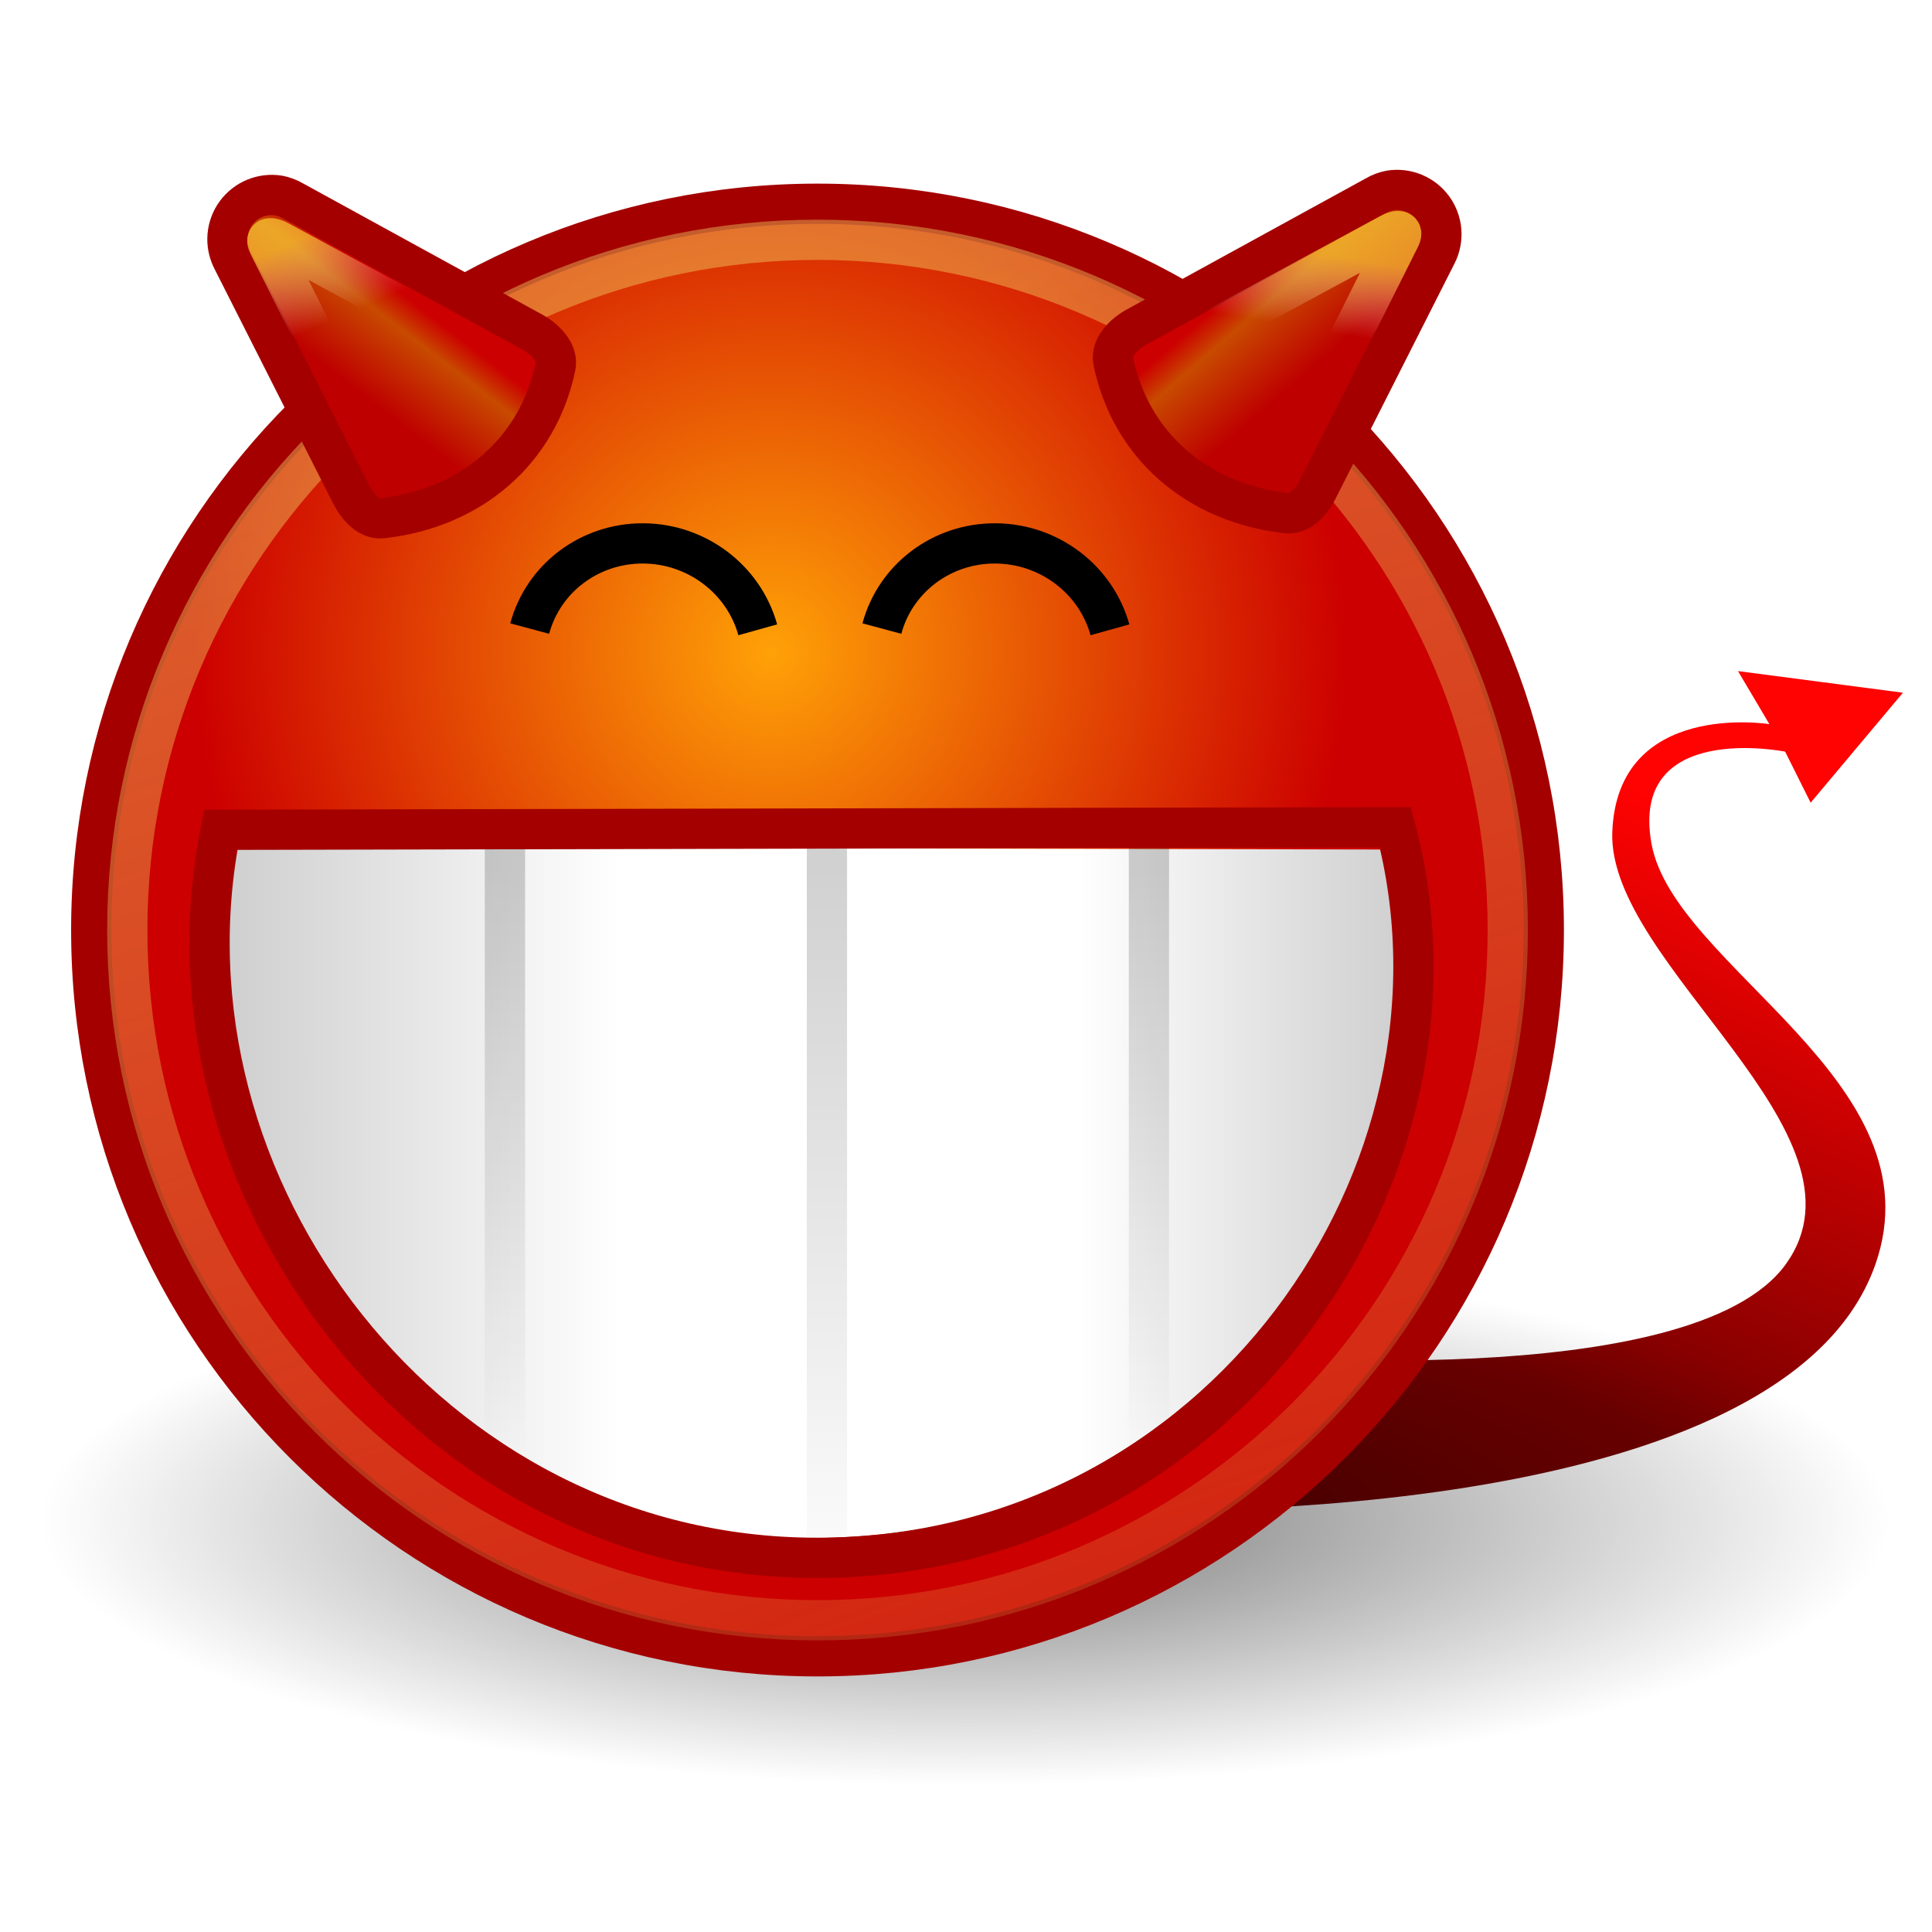
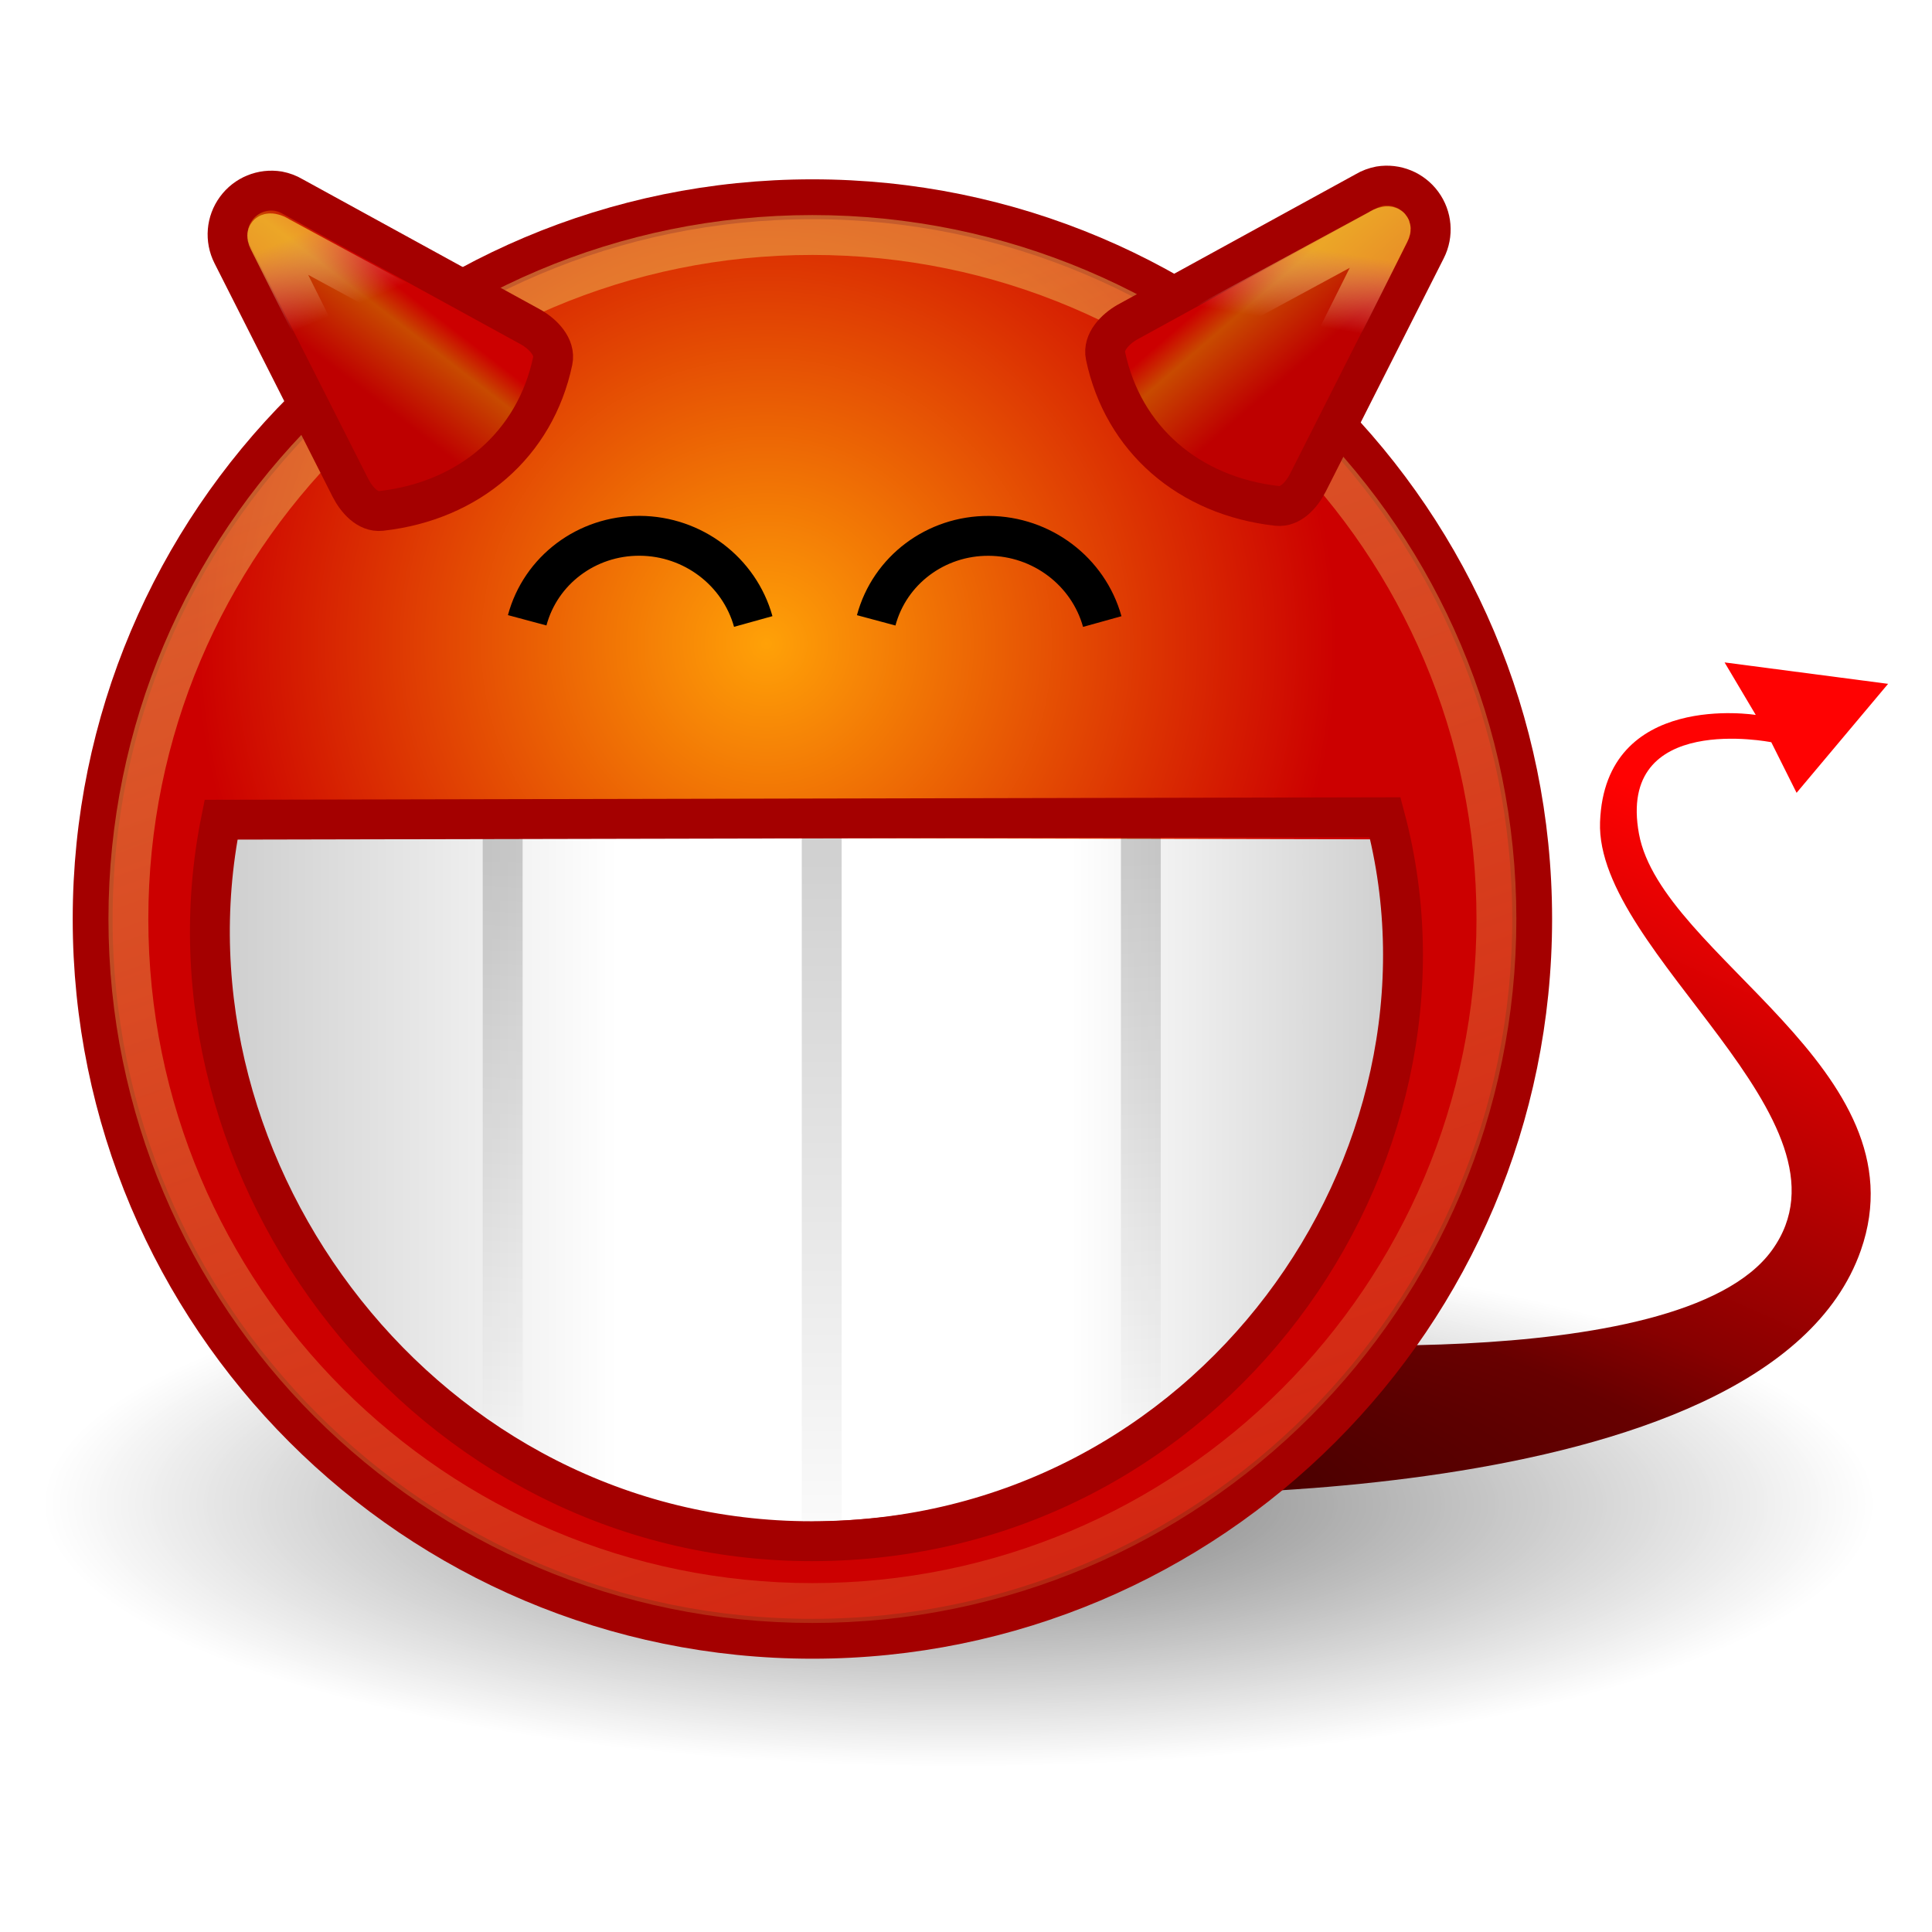
- <svg xmlns="http://www.w3.org/2000/svg" xmlns:xlink="http://www.w3.org/1999/xlink" width="48px" height="48px" id="svg4376">
+ <svg xmlns="http://www.w3.org/2000/svg" xmlns:xlink="http://www.w3.org/1999/xlink" width="22" height="22" id="svg4376" version="1.1">
  <defs id="defs3">
    <linearGradient id="linearGradient2337">
      <stop style="stop-color:#cc0000;stop-opacity:1;" offset="0" id="stop2339" />
      <stop id="stop2345" offset="0.276" style="stop-color:#c84a00;stop-opacity:1;" />
      <stop style="stop-color:#be0000;stop-opacity:1;" offset="1" id="stop2341" />
    </linearGradient>
    <linearGradient id="linearGradient2319">
      <stop style="stop-color:#f2d565;stop-opacity:1;" offset="0" id="stop2321" />
      <stop style="stop-color:#f2d565;stop-opacity:0;" offset="1" id="stop2323" />
    </linearGradient>
    <linearGradient id="linearGradient2311">
      <stop style="stop-color:#ffd93c;stop-opacity:1;" offset="0" id="stop2313" />
      <stop style="stop-color:#ffffff;stop-opacity:0;" offset="1" id="stop2315" />
    </linearGradient>
    <linearGradient id="linearGradient2291">
      <stop style="stop-color:#ffa107;stop-opacity:1;" offset="0" id="stop2293" />
      <stop style="stop-color:#cc0000;stop-opacity:1;" offset="1" id="stop2295" />
    </linearGradient>
    <linearGradient id="linearGradient2283">
      <stop style="stop-color:#730000;stop-opacity:1;" offset="0" id="stop2285" />
      <stop style="stop-color:#ff0202;stop-opacity:1;" offset="1" id="stop2287" />
    </linearGradient>
    <linearGradient id="linearGradient2102">
      <stop style="stop-color:#000000;stop-opacity:1;" offset="0" id="stop2104" />
      <stop style="stop-color:#000000;stop-opacity:0;" offset="1" id="stop2106" />
    </linearGradient>
    <linearGradient id="linearGradient3068">
      <stop style="stop-color:#cccccc;stop-opacity:1;" offset="0" id="stop3070" />
      <stop id="stop3076" offset="0.346" style="stop-color:#ffffff;stop-opacity:1;" />
      <stop style="stop-color:#ffffff;stop-opacity:1;" offset="0.725" id="stop3078" />
      <stop style="stop-color:#cecece;stop-opacity:1;" offset="1" id="stop3072" />
    </linearGradient>
    <linearGradient id="linearGradient4565">
      <stop style="stop-color:#000000;stop-opacity:1;" offset="0" id="stop4567" />
      <stop style="stop-color:#000000;stop-opacity:0;" offset="1" id="stop4569" />
    </linearGradient>
-     <radialGradient xlink:href="#linearGradient4565" id="radialGradient1360" gradientUnits="userSpaceOnUse" gradientTransform="matrix(1,0,0,0.333333,-1.239242e-15,25.71429)" cx="24.714" cy="38.571" fx="24.714" fy="38.571" r="19.714" />
-     <linearGradient xlink:href="#linearGradient2102" id="linearGradient2112" gradientUnits="userSpaceOnUse" x1="14" y1="21.062" x2="14" y2="34.306" gradientTransform="matrix(1,0,0,1.404523,6.545492,-7.966331)" />
-     <linearGradient xlink:href="#linearGradient2102" id="linearGradient2116" gradientUnits="userSpaceOnUse" gradientTransform="matrix(1,0,0,1.171895,-1.454508,-3.141166)" x1="14" y1="21.062" x2="13.5" y2="33.427" />
-     <linearGradient xlink:href="#linearGradient2102" id="linearGradient2120" gradientUnits="userSpaceOnUse" gradientTransform="matrix(1,0,0,1.159815,14.54551,-2.815047)" x1="14" y1="21.062" x2="14.5" y2="33.431" />
-     <linearGradient xlink:href="#linearGradient3068" id="linearGradient2132" x1="9.789" y1="29.629" x2="38.391" y2="29.629" gradientUnits="userSpaceOnUse" gradientTransform="matrix(1.048897,0,0,1,-5.222439,0)" />
-     <linearGradient xlink:href="#linearGradient2283" id="linearGradient2289" x1="39.125" y1="33.375" x2="46.625" y2="16.5" gradientUnits="userSpaceOnUse" gradientTransform="matrix(0.780746,0,0,0.780746,9.900195,9.256071)" />
-     <radialGradient xlink:href="#linearGradient2291" id="radialGradient2297" cx="30.561" cy="15.699" fx="30.561" fy="15.699" r="8.902" gradientUnits="userSpaceOnUse" gradientTransform="matrix(0.771216,8.401156e-17,-8.401156e-17,0.771216,6.991896,3.591695)" />
-     <linearGradient xlink:href="#linearGradient2311" id="linearGradient2317" x1="32.099" y1="6.145" x2="31.775" y2="8.044" gradientUnits="userSpaceOnUse" />
-     <linearGradient xlink:href="#linearGradient2319" id="linearGradient2325" x1="28.764" y1="12.221" x2="38.07" y2="38.297" gradientUnits="userSpaceOnUse" />
-     <linearGradient xlink:href="#linearGradient2311" id="linearGradient2327" gradientUnits="userSpaceOnUse" x1="7.224" y1="6.02" x2="8.088" y2="8.044" />
-     <linearGradient xlink:href="#linearGradient2337" id="linearGradient2343" x1="30.526" y1="7.361" x2="32.312" y2="9.423" gradientUnits="userSpaceOnUse" />
-     <linearGradient xlink:href="#linearGradient2337" id="linearGradient2347" gradientUnits="userSpaceOnUse" x1="10.401" y1="7.611" x2="8.812" y2="9.673" />
+     <radialGradient xlink:href="#linearGradient4565" id="radialGradient1360" gradientUnits="userSpaceOnUse" gradientTransform="matrix(0.5285492,0,0,0.1514058,-2.142655,37.2887)" cx="24.714" cy="38.571" fx="24.714" fy="38.571" r="19.714" />
+     <linearGradient xlink:href="#linearGradient2102" id="linearGradient2112" gradientUnits="userSpaceOnUse" x1="14" y1="21.062" x2="14" y2="34.306" gradientTransform="matrix(0.4542178,0,0,0.6379593,2.998288,22.35169)" />
+     <linearGradient xlink:href="#linearGradient2102" id="linearGradient2116" gradientUnits="userSpaceOnUse" gradientTransform="matrix(0.4542178,0,0,0.5322955,-0.6354542,24.54337)" x1="14" y1="21.062" x2="13.5" y2="33.427" />
+     <linearGradient xlink:href="#linearGradient2102" id="linearGradient2120" gradientUnits="userSpaceOnUse" gradientTransform="matrix(0.4542178,0,0,0.5268086,6.632038,24.69149)" x1="14" y1="21.062" x2="14.5" y2="33.431" />
+     <linearGradient xlink:href="#linearGradient3068" id="linearGradient2132" x1="9.789" y1="29.629" x2="38.391" y2="29.629" gradientUnits="userSpaceOnUse" gradientTransform="matrix(0.4764277,0,0,0.4542178,-2.346916,25.97014)" />
+     <linearGradient xlink:href="#linearGradient2283" id="linearGradient2289" x1="39.125" y1="33.375" x2="46.625" y2="16.5" gradientUnits="userSpaceOnUse" gradientTransform="matrix(0.3546287,0,0,0.3546287,4.522054,30.17441)" />
+     <radialGradient xlink:href="#linearGradient2291" id="radialGradient2297" cx="30.561" cy="15.699" fx="30.561" fy="15.699" r="8.902" gradientUnits="userSpaceOnUse" gradientTransform="matrix(0.7297247,0,0,0.7297247,-13.57249,21.87753)" />
+     <linearGradient xlink:href="#linearGradient2311" id="linearGradient2317" x1="32.099" y1="6.145" x2="31.775" y2="8.044" gradientUnits="userSpaceOnUse" gradientTransform="matrix(0.4542178,0,0,0.4542178,0.02520885,25.97014)" />
+     <linearGradient xlink:href="#linearGradient2319" id="linearGradient2325" x1="28.764" y1="12.221" x2="38.07" y2="38.297" gradientUnits="userSpaceOnUse" gradientTransform="matrix(0.8992522,0,0,0.8992522,-18.72752,19.37151)" />
+     <linearGradient xlink:href="#linearGradient2311" id="linearGradient2327" gradientUnits="userSpaceOnUse" x1="7.224" y1="6.02" x2="8.088" y2="8.044" gradientTransform="matrix(0.4542178,0,0,0.4542178,0.02520885,25.97014)" />
+     <linearGradient xlink:href="#linearGradient2337" id="linearGradient2343" x1="30.526" y1="7.361" x2="32.312" y2="9.423" gradientUnits="userSpaceOnUse" gradientTransform="matrix(0.4542178,0,0,0.4542178,0.02520885,25.97014)" />
+     <linearGradient xlink:href="#linearGradient2337" id="linearGradient2347" gradientUnits="userSpaceOnUse" x1="10.401" y1="7.611" x2="8.812" y2="9.673" gradientTransform="matrix(0.4542178,0,0,0.4542178,0.02520885,25.97014)" />
  </defs>
-   <g id="layer1">
-     <path style="opacity:1;color:#000000;fill:url(#linearGradient2289);fill-opacity:1;fill-rule:evenodd;stroke:none;stroke-width:1;stroke-linecap:round;stroke-linejoin:round;marker:none;marker-start:none;marker-mid:none;marker-end:none;stroke-miterlimit:4;stroke-dasharray:none;stroke-dashoffset:0;stroke-opacity:1;visibility:visible;display:inline;overflow:visible" d="M 27.436,37.514 C 27.436,37.514 44.227,38.187 46.595,31.41 C 48.184,26.863 41.594,24.041 41.032,20.967 C 40.471,17.893 44.351,18.674 44.351,18.674 L 44.985,19.943 L 47.278,17.21 L 43.18,16.673 L 43.96,17.991 C 43.96,17.991 40.179,17.381 40.057,20.674 C 39.935,23.968 46.709,28.165 44.367,31.41 C 42.025,34.655 30.688,33.654 30.688,33.654 L 27.436,37.514 z " id="path2281" />
-     <path style="opacity:0.532;color:#000000;fill:url(#radialGradient1360);fill-opacity:1;fill-rule:evenodd;stroke:none;stroke-width:0.405;stroke-linecap:round;stroke-linejoin:round;marker:none;marker-start:none;marker-mid:none;marker-end:none;stroke-miterlimit:4;stroke-dasharray:none;stroke-dashoffset:0;stroke-opacity:1;visibility:visible;display:inline;overflow:visible" id="path4563" d="M 44.429 38.571 A 19.714 6.571 0 1 1  5,38.571 A 19.714 6.571 0 1 1  44.429 38.571 z" transform="matrix(1.163647,0,0,1,-4.772741,-0.795495)" />
-     <path style="opacity:1;color:#000000;fill:url(#radialGradient2297);fill-opacity:1.0;fill-rule:evenodd;stroke:#a40000;stroke-width:0.48;stroke-linecap:round;stroke-linejoin:round;marker:none;marker-start:none;marker-mid:none;marker-end:none;stroke-miterlimit:4;stroke-dasharray:none;stroke-dashoffset:0;stroke-opacity:1;visibility:visible;display:inline;overflow:visible" id="path4320" d="M 39.775 19.009 A 8.662 8.662 0 1 1  22.451,19.009 A 8.662 8.662 0 1 1  39.775 19.009 z" transform="matrix(2.083142,0,0,2.083142,-44.50164,-16.49224)" />
-     <path d="M 39.775 19.009 A 8.662 8.662 0 1 1  22.451,19.009 A 8.662 8.662 0 1 1  39.775 19.009 z" id="path4322" style="opacity:0.432;color:#000000;fill:none;fill-opacity:1;fill-rule:evenodd;stroke:url(#linearGradient2325);stroke-width:0.505;stroke-linecap:round;stroke-linejoin:round;marker:none;marker-start:none;marker-mid:none;marker-end:none;stroke-miterlimit:4;stroke-dasharray:none;stroke-dashoffset:0;stroke-opacity:1;visibility:visible;display:inline;overflow:visible" transform="matrix(1.979782,0,0,1.979782,-41.28577,-14.52746)" />
-     <path style="fill:none;fill-opacity:1;stroke:#000000;stroke-width:1;stroke-linecap:butt;stroke-miterlimit:4;stroke-dasharray:none;stroke-dashoffset:0;stroke-opacity:1" id="path1364" d="M -0.875,1.875 A 2.938,2.875 0 0 1 -6.356,3.312" transform="matrix(-0.965926,-0.258819,0.258819,-0.965926,20.57993,17.20131)" />
-     <path transform="matrix(-0.965926,-0.258819,0.258819,-0.965926,11.82993,17.20131)" d="M -0.875,1.875 A 2.938,2.875 0 0 1 -6.356,3.312" id="path2094" style="fill:none;fill-opacity:1;stroke:#000000;stroke-width:1;stroke-linecap:butt;stroke-miterlimit:4;stroke-dasharray:none;stroke-dashoffset:0;stroke-opacity:1" />
-     <path id="path2096" d="M 5.233,21.045 C 3.694,28.612 9.925,38.212 20.084,38.212 C 30.332,38.212 36.59,29.782 34.804,21.107 L 5.233,21.045 z " style="opacity:1;color:#000000;fill:url(#linearGradient2132);fill-opacity:1;fill-rule:nonzero;stroke:none;stroke-width:1;stroke-linecap:butt;stroke-linejoin:miter;marker:none;marker-start:none;marker-mid:none;marker-end:none;stroke-miterlimit:4;stroke-dasharray:none;stroke-dashoffset:0;stroke-opacity:1;visibility:visible;display:inline;overflow:visible" />
-     <path id="path2110" d="M 20.545,21.529 L 20.545,38.383" style="opacity:0.182;fill:none;fill-opacity:0.75;fill-rule:evenodd;stroke:url(#linearGradient2112);stroke-width:1px;stroke-linecap:square;stroke-linejoin:miter;stroke-opacity:1" />
-     <path style="opacity:0.182;fill:none;fill-opacity:0.75;fill-rule:evenodd;stroke:url(#linearGradient2116);stroke-width:1px;stroke-linecap:square;stroke-linejoin:miter;stroke-opacity:1" d="M 12.545,21.469 L 12.545,35.531" id="path2114" />
-     <path id="path2118" d="M 28.545,21.541 L 28.545,35.459" style="opacity:0.182;fill:none;fill-opacity:0.75;fill-rule:evenodd;stroke:url(#linearGradient2120);stroke-width:1px;stroke-linecap:square;stroke-linejoin:miter;stroke-opacity:1" />
-     <path style="opacity:1;color:#000000;fill:none;fill-opacity:1;fill-rule:nonzero;stroke:#a40000;stroke-width:1;stroke-linecap:butt;stroke-linejoin:miter;marker:none;marker-start:none;marker-mid:none;marker-end:none;stroke-miterlimit:4;stroke-dasharray:none;stroke-dashoffset:0;stroke-opacity:1;visibility:visible;display:inline;overflow:visible" d="M 5.486,20.616 C 3.706,29.438 10.645,38.704 20.295,38.704 C 30.299,38.704 36.948,29.125 34.667,20.553 L 5.486,20.616 z " id="path2756" />
-     <path style="color:#000000;fill:url(#linearGradient2343);fill-opacity:1.0;fill-rule:evenodd;stroke:#a40000;stroke-width:1;stroke-linecap:round;stroke-linejoin:round;marker:none;marker-start:none;marker-mid:none;marker-end:none;stroke-miterlimit:4;stroke-dashoffset:0;stroke-opacity:1;visibility:visible;display:inline;overflow:visible" d="M 34.535,4.733 C 34.41,4.757 34.289,4.802 34.179,4.867 L 28.209,8.141 C 27.901,8.318 27.588,8.639 27.661,8.987 C 28.099,11.073 29.745,12.5 31.965,12.75 C 32.3,12.788 32.577,12.472 32.731,12.173 L 35.694,6.315 C 35.88,5.945 35.843,5.503 35.599,5.169 C 35.354,4.836 34.944,4.667 34.535,4.733 z " id="path2276" />
-     <path id="path2279" d="M 6.927,4.858 C 7.052,4.882 7.173,4.927 7.283,4.992 L 13.253,8.266 C 13.561,8.443 13.874,8.764 13.801,9.112 C 13.364,11.198 11.717,12.625 9.497,12.875 C 9.163,12.913 8.885,12.597 8.731,12.298 L 5.768,6.44 C 5.582,6.07 5.619,5.628 5.863,5.294 C 6.108,4.961 6.518,4.792 6.927,4.858 z " style="color:#000000;fill:url(#linearGradient2347);fill-opacity:1;fill-rule:evenodd;stroke:#a40000;stroke-width:1;stroke-linecap:round;stroke-linejoin:round;marker:none;marker-start:none;marker-mid:none;marker-end:none;stroke-miterlimit:4;stroke-dashoffset:0;stroke-opacity:1;visibility:visible;display:inline;overflow:visible;opacity:1;stroke-dasharray:none" />
-     <path id="path2299" d="M 34.55,5.796 L 28.943,8.833 C 28.752,8.955 28.701,8.959 28.763,9.196 C 29.043,10.263 30.425,11.448 31.495,11.709 C 31.721,11.765 31.918,11.628 32.025,11.421 L 34.78,5.913 C 34.908,5.658 34.626,5.751 34.55,5.796 z " style="color:#000000;fill:none;fill-opacity:1;fill-rule:evenodd;stroke:url(#linearGradient2317);stroke-width:1;stroke-linecap:round;stroke-linejoin:round;marker:none;marker-start:none;marker-mid:none;marker-end:none;stroke-miterlimit:4;stroke-dashoffset:0;stroke-opacity:1;visibility:visible;display:inline;overflow:visible;opacity:0.648" />
-     <path style="opacity:0.648;color:#000000;fill:none;fill-opacity:1;fill-rule:evenodd;stroke:url(#linearGradient2327);stroke-width:1;stroke-linecap:round;stroke-linejoin:round;marker:none;marker-start:none;marker-mid:none;marker-end:none;stroke-miterlimit:4;stroke-dashoffset:0;stroke-opacity:1;visibility:visible;display:inline;overflow:visible;stroke-dasharray:none" d="M 6.904,5.973 L 12.511,9.01 C 12.702,9.132 12.753,9.136 12.69,9.373 C 12.41,10.44 11.029,11.625 9.958,11.886 C 9.733,11.941 9.535,11.805 9.429,11.598 L 6.674,6.09 C 6.545,5.835 6.827,5.928 6.904,5.973 z " id="path2301" />
+   <g id="layer1" transform="translate(0,-26)">
+     <path style="color:#000000;display:inline;overflow:visible;visibility:visible;opacity:1;fill:url(#linearGradient2289);fill-opacity:1;fill-rule:evenodd;stroke:none;stroke-width:0.454;stroke-linecap:round;stroke-linejoin:round;stroke-miterlimit:4;stroke-dasharray:none;stroke-dashoffset:0;stroke-opacity:1;marker:none;marker-start:none;marker-mid:none;marker-end:none" d="m 12.487,43.01 c 0,0 7.627,0.306 8.703,-2.773 0.722,-2.065 -2.272,-3.347 -2.527,-4.743 -0.255,-1.396 1.507,-1.042 1.507,-1.042 l 0.288,0.576 1.042,-1.241 -1.862,-0.244 0.355,0.598 c 0,0 -1.718,-0.277 -1.773,1.219 -0.055,1.496 3.022,3.402 1.958,4.876 -1.064,1.474 -6.213,1.02 -6.213,1.02 z" id="path2281" />
+     <ellipse style="color:#000000;display:inline;overflow:visible;visibility:visible;opacity:0.532;fill:url(#radialGradient1360);fill-opacity:1;fill-rule:evenodd;stroke:none;stroke-width:0.198;stroke-linecap:round;stroke-linejoin:round;stroke-miterlimit:4;stroke-dasharray:none;stroke-dashoffset:0;stroke-opacity:1;marker:none;marker-start:none;marker-mid:none;marker-end:none" id="path4563" cx="10.92" cy="43.129" rx="10.42" ry="2.985" />
+     <circle style="color:#000000;display:inline;overflow:visible;visibility:visible;opacity:1;fill:url(#radialGradient2297);fill-opacity:1;fill-rule:evenodd;stroke:#a40000;stroke-width:0.454;stroke-linecap:round;stroke-linejoin:round;stroke-miterlimit:4;stroke-dasharray:none;stroke-dashoffset:0;stroke-opacity:1;marker:none;marker-start:none;marker-mid:none;marker-end:none" id="path4320" cx="9.251" cy="36.465" r="8.196" />
+     <circle id="path4322" style="color:#000000;display:inline;overflow:visible;visibility:visible;opacity:0.432;fill:none;fill-opacity:1;fill-rule:evenodd;stroke:url(#linearGradient2325);stroke-width:0.454;stroke-linecap:round;stroke-linejoin:round;stroke-miterlimit:4;stroke-dasharray:none;stroke-dashoffset:0;stroke-opacity:1;marker:none;marker-start:none;marker-mid:none;marker-end:none" cx="9.251" cy="36.465" r="7.789" />
+     <path style="fill:none;fill-opacity:1;stroke:#000000;stroke-width:0.454;stroke-linecap:butt;stroke-miterlimit:4;stroke-dasharray:none;stroke-dashoffset:0;stroke-opacity:1" id="path1364" d="m -18.195,-29.355 a 1.334,1.306 0 0 1 -0.989,1.261 1.334,1.306 0 0 1 -1.501,-0.608" transform="rotate(-165)" />
+     <path transform="rotate(-165)" d="m -14.356,-30.383 a 1.334,1.306 0 0 1 -0.989,1.261 1.334,1.306 0 0 1 -1.501,-0.608" id="path2094" style="fill:none;fill-opacity:1;stroke:#000000;stroke-width:0.454;stroke-linecap:butt;stroke-miterlimit:4;stroke-dasharray:none;stroke-dashoffset:0;stroke-opacity:1" />
+     <path id="path2096" d="m 2.402,35.529 c -0.699,3.437 2.131,7.798 6.746,7.798 4.655,0 7.497,-3.829 6.686,-7.769 z" style="color:#000000;display:inline;overflow:visible;visibility:visible;opacity:1;fill:url(#linearGradient2132);fill-opacity:1;fill-rule:nonzero;stroke:none;stroke-width:0.454;stroke-linecap:butt;stroke-linejoin:miter;stroke-miterlimit:4;stroke-dasharray:none;stroke-dashoffset:0;stroke-opacity:1;marker:none;marker-start:none;marker-mid:none;marker-end:none" />
+     <path id="path2110" d="m 9.357,35.749 v 7.656" style="opacity:0.182;fill:none;fill-opacity:0.75;fill-rule:evenodd;stroke:url(#linearGradient2112);stroke-width:0.454px;stroke-linecap:square;stroke-linejoin:miter;stroke-opacity:1" />
+     <path style="opacity:0.182;fill:none;fill-opacity:0.75;fill-rule:evenodd;stroke:url(#linearGradient2116);stroke-width:0.454px;stroke-linecap:square;stroke-linejoin:miter;stroke-opacity:1" d="m 5.724,35.722 v 6.388" id="path2114" />
+     <path id="path2118" d="m 12.991,35.754 v 6.322" style="opacity:0.182;fill:none;fill-opacity:0.75;fill-rule:evenodd;stroke:url(#linearGradient2120);stroke-width:0.454px;stroke-linecap:square;stroke-linejoin:miter;stroke-opacity:1" />
+     <path style="color:#000000;display:inline;overflow:visible;visibility:visible;opacity:1;fill:none;fill-opacity:1;fill-rule:nonzero;stroke:#a40000;stroke-width:0.454;stroke-linecap:butt;stroke-linejoin:miter;stroke-miterlimit:4;stroke-dasharray:none;stroke-dashoffset:0;stroke-opacity:1;marker:none;marker-start:none;marker-mid:none;marker-end:none" d="m 2.517,35.334 c -0.809,4.007 2.343,8.216 6.727,8.216 4.544,0 7.564,-4.351 6.528,-8.244 z" id="path2756" />
+     <path style="color:#000000;display:inline;overflow:visible;visibility:visible;fill:url(#linearGradient2343);fill-opacity:1;fill-rule:evenodd;stroke:#a40000;stroke-width:0.454;stroke-linecap:round;stroke-linejoin:round;stroke-miterlimit:4;stroke-dashoffset:0;stroke-opacity:1;marker:none;marker-start:none;marker-mid:none;marker-end:none" d="m 15.712,28.12 c -0.057,0.011 -0.112,0.031 -0.162,0.061 l -2.712,1.487 c -0.14,0.08 -0.282,0.226 -0.249,0.384 0.199,0.948 0.947,1.596 1.955,1.709 0.152,0.017 0.278,-0.126 0.348,-0.262 l 1.346,-2.661 c 0.085,-0.168 0.068,-0.369 -0.043,-0.52 -0.111,-0.152 -0.298,-0.228 -0.483,-0.198 z" id="path2276" />
+     <path id="path2279" d="m 3.171,28.177 c 0.057,0.011 0.112,0.031 0.162,0.061 l 2.712,1.487 c 0.14,0.08 0.282,0.226 0.249,0.384 -0.199,0.948 -0.947,1.596 -1.955,1.709 -0.152,0.017 -0.278,-0.126 -0.348,-0.262 l -1.346,-2.661 c -0.085,-0.168 -0.068,-0.369 0.043,-0.52 0.111,-0.152 0.298,-0.228 0.483,-0.198 z" style="color:#000000;display:inline;overflow:visible;visibility:visible;opacity:1;fill:url(#linearGradient2347);fill-opacity:1;fill-rule:evenodd;stroke:#a40000;stroke-width:0.454;stroke-linecap:round;stroke-linejoin:round;stroke-miterlimit:4;stroke-dasharray:none;stroke-dashoffset:0;stroke-opacity:1;marker:none;marker-start:none;marker-mid:none;marker-end:none" />
+     <path id="path2299" d="m 15.718,28.603 -2.547,1.379 c -0.087,0.056 -0.11,0.057 -0.082,0.165 0.127,0.484 0.755,1.023 1.241,1.141 0.103,0.025 0.192,-0.037 0.24,-0.131 l 1.251,-2.502 c 0.058,-0.116 -0.07,-0.074 -0.104,-0.053 z" style="color:#000000;display:inline;overflow:visible;visibility:visible;opacity:0.648;fill:none;fill-opacity:1;fill-rule:evenodd;stroke:url(#linearGradient2317);stroke-width:0.454;stroke-linecap:round;stroke-linejoin:round;stroke-miterlimit:4;stroke-dashoffset:0;stroke-opacity:1;marker:none;marker-start:none;marker-mid:none;marker-end:none" />
+     <path style="color:#000000;display:inline;overflow:visible;visibility:visible;opacity:0.648;fill:none;fill-opacity:1;fill-rule:evenodd;stroke:url(#linearGradient2327);stroke-width:0.454;stroke-linecap:round;stroke-linejoin:round;stroke-miterlimit:4;stroke-dasharray:none;stroke-dashoffset:0;stroke-opacity:1;marker:none;marker-start:none;marker-mid:none;marker-end:none" d="m 3.161,28.683 2.547,1.379 c 0.087,0.056 0.11,0.057 0.082,0.165 -0.127,0.484 -0.755,1.023 -1.241,1.141 -0.103,0.025 -0.192,-0.037 -0.24,-0.131 l -1.251,-2.502 c -0.058,-0.116 0.07,-0.074 0.104,-0.053 z" id="path2301" />
  </g>
</svg>
